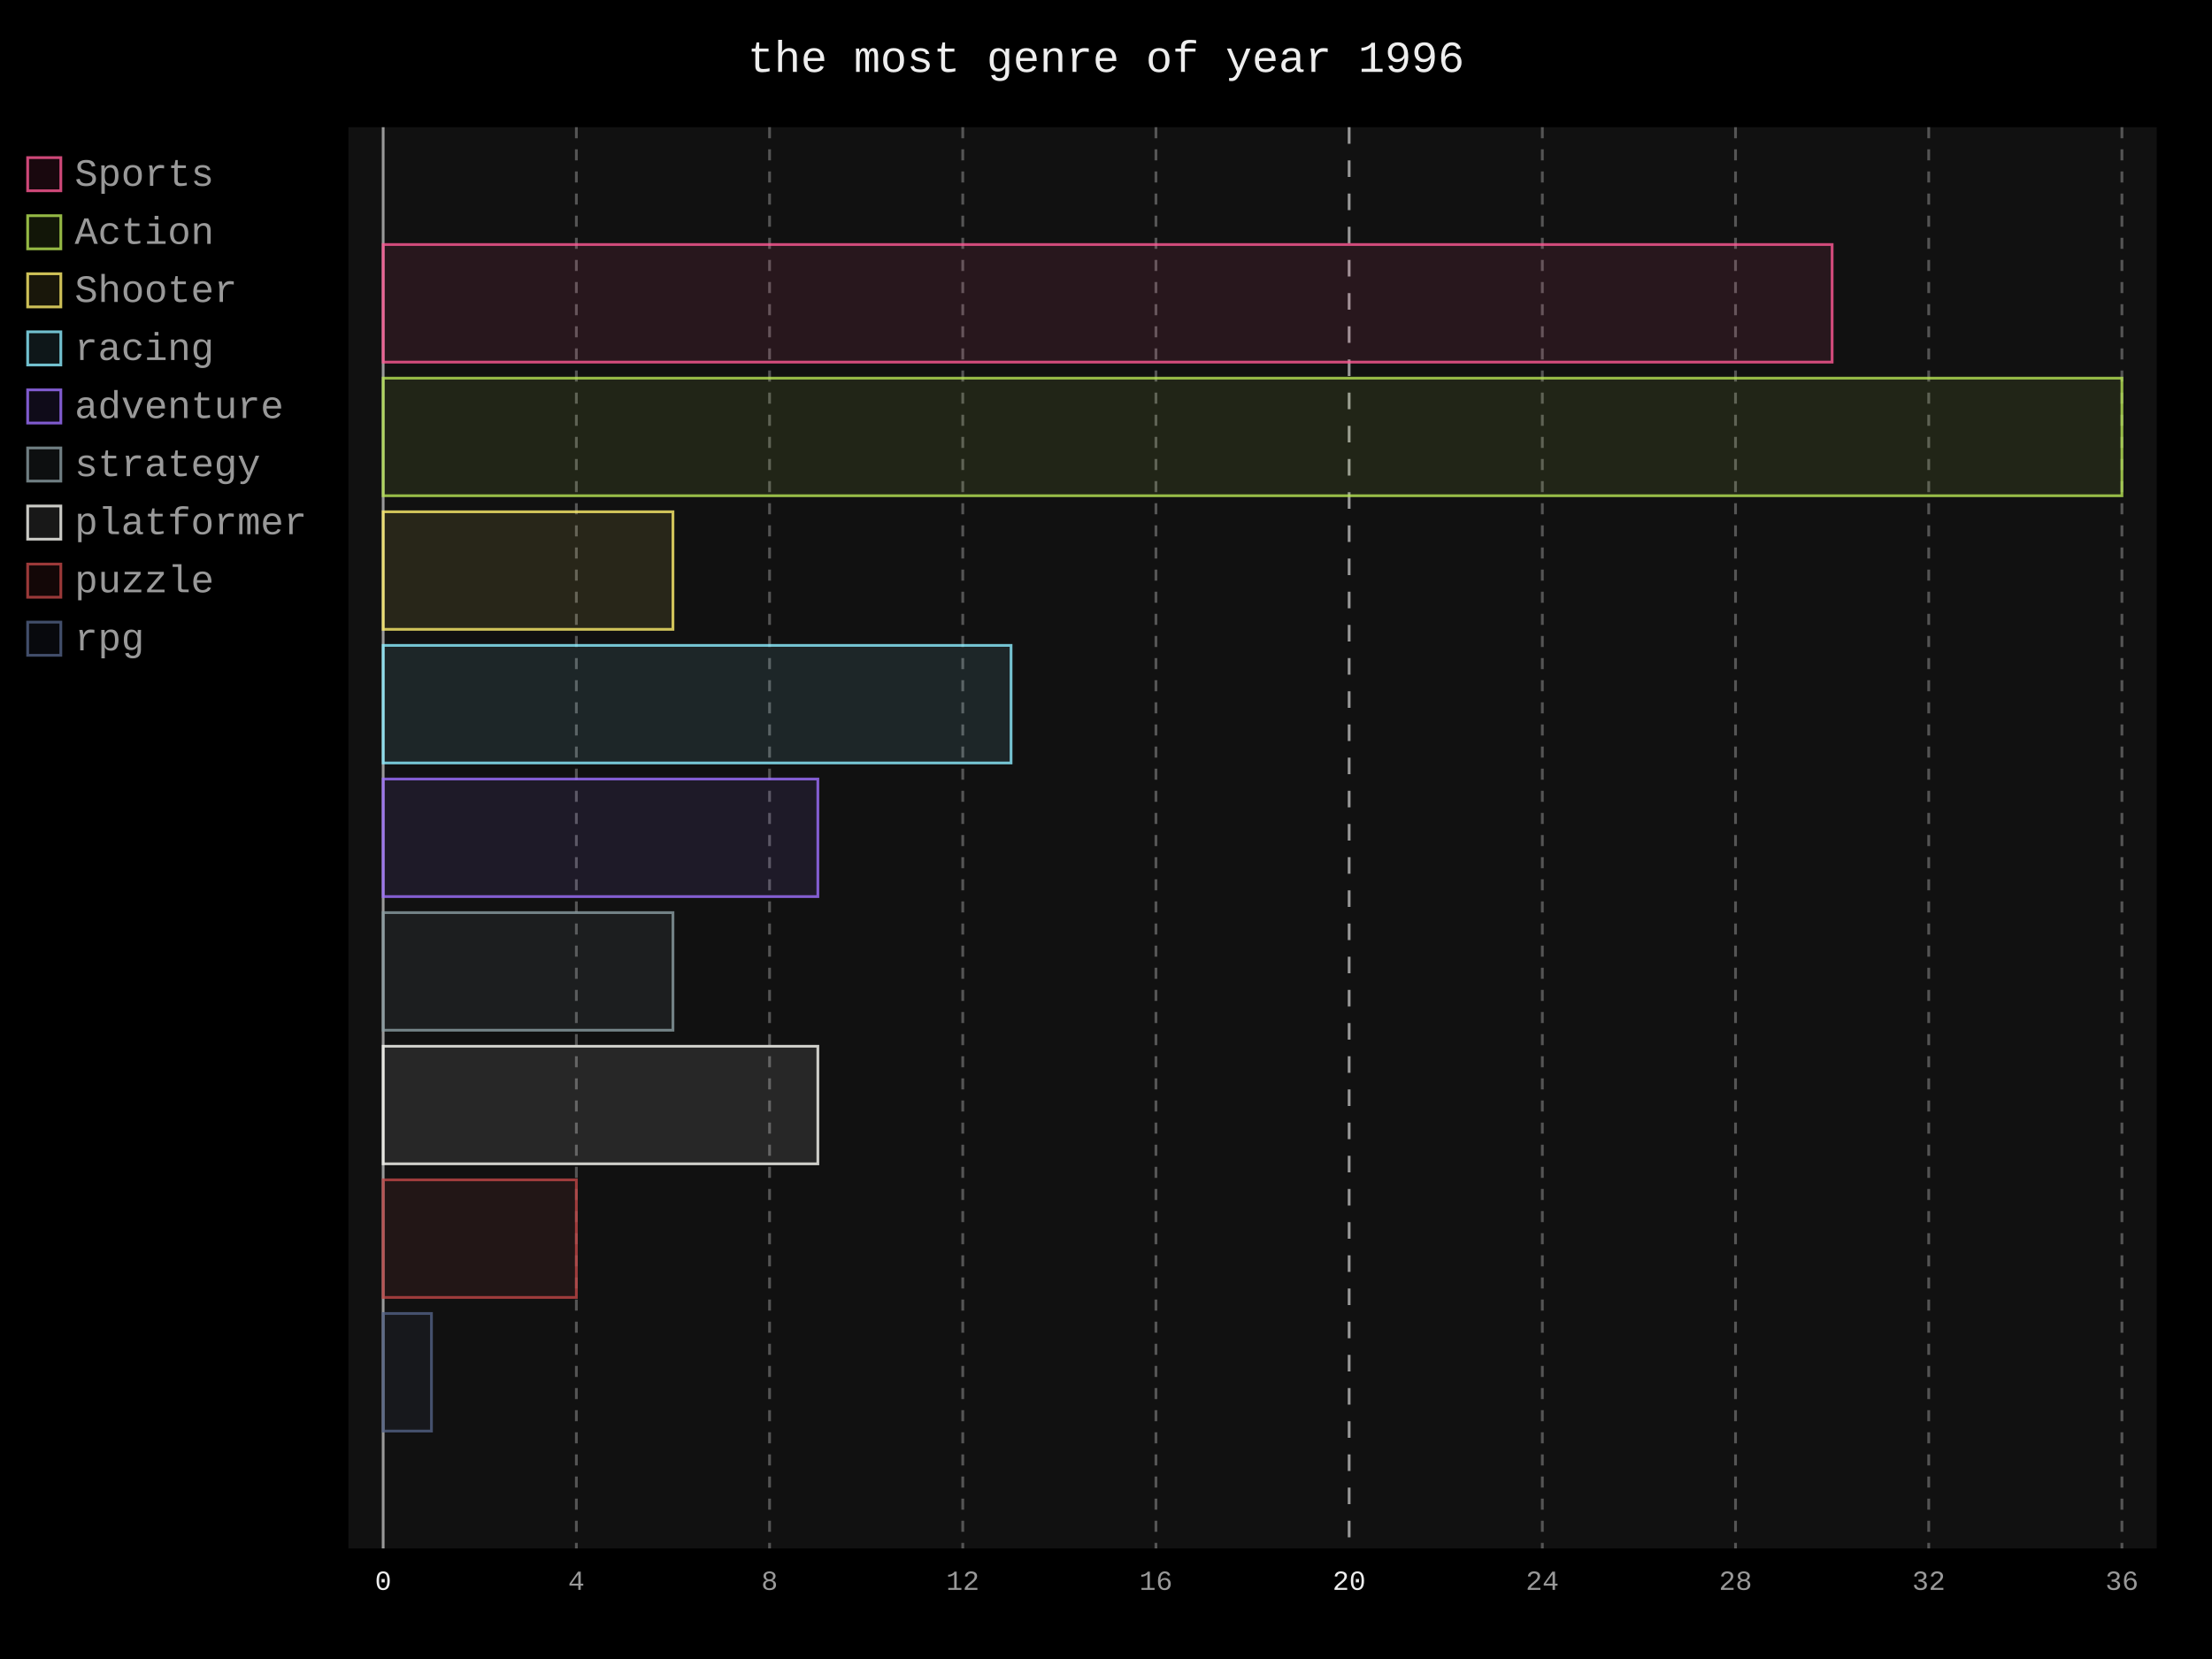
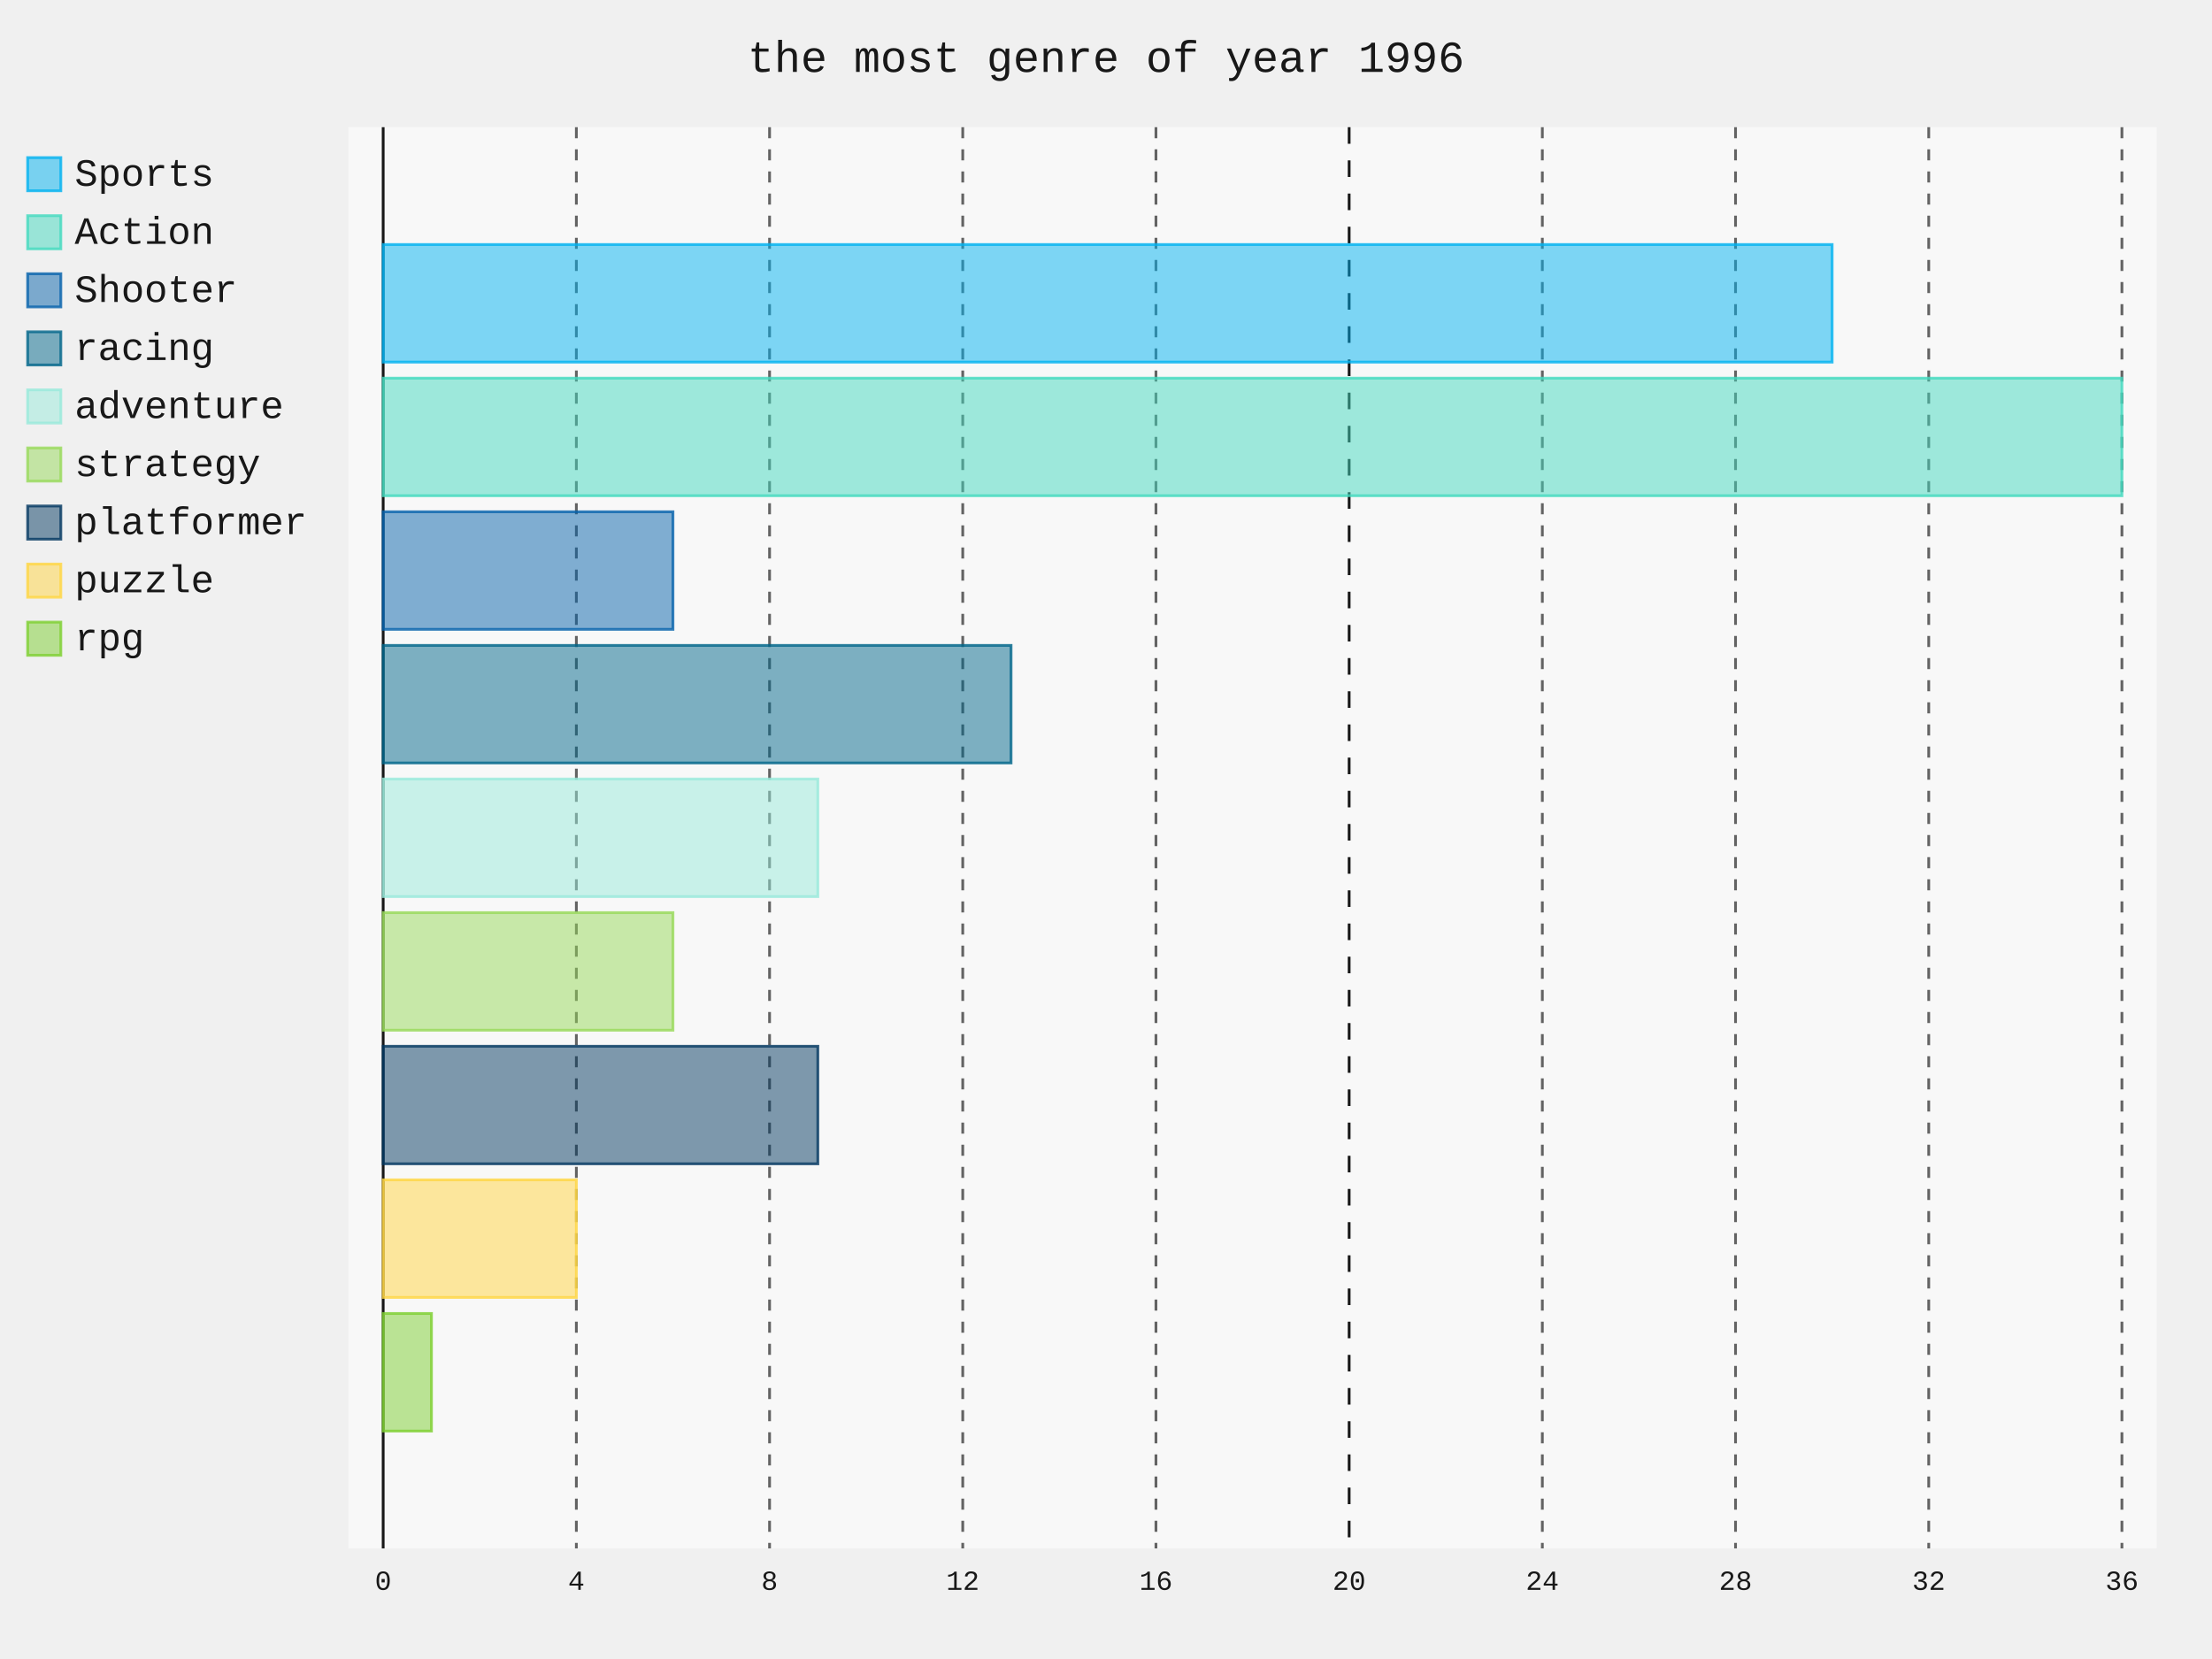
- <svg xmlns="http://www.w3.org/2000/svg" class="pygal-chart" id="chart-fe1bd1e6-fc53-4ec6-b805-874533dd88a0" viewBox="0 0 800 600">
+ <svg xmlns="http://www.w3.org/2000/svg" class="pygal-chart" id="chart-2868137e-85a3-424b-b5e3-2b9c8e268d8f" viewBox="0 0 800 600">
  <defs>
-     <style type="text/css">#chart-fe1bd1e6-fc53-4ec6-b805-874533dd88a0{-webkit-user-select:none;-webkit-font-smoothing:antialiased;font-family:Consolas,"Liberation Mono",Menlo,Courier,monospace}#chart-fe1bd1e6-fc53-4ec6-b805-874533dd88a0 .title{font-family:Consolas,"Liberation Mono",Menlo,Courier,monospace;font-size:16px}#chart-fe1bd1e6-fc53-4ec6-b805-874533dd88a0 .legends .legend text{font-family:Consolas,"Liberation Mono",Menlo,Courier,monospace;font-size:14px}#chart-fe1bd1e6-fc53-4ec6-b805-874533dd88a0 .axis text{font-family:Consolas,"Liberation Mono",Menlo,Courier,monospace;font-size:10px}#chart-fe1bd1e6-fc53-4ec6-b805-874533dd88a0 .axis text.major{font-family:Consolas,"Liberation Mono",Menlo,Courier,monospace;font-size:10px}#chart-fe1bd1e6-fc53-4ec6-b805-874533dd88a0 .text-overlay text.value{font-family:Consolas,"Liberation Mono",Menlo,Courier,monospace;font-size:16px}#chart-fe1bd1e6-fc53-4ec6-b805-874533dd88a0 .text-overlay text.label{font-family:Consolas,"Liberation Mono",Menlo,Courier,monospace;font-size:10px}#chart-fe1bd1e6-fc53-4ec6-b805-874533dd88a0 .tooltip{font-family:Consolas,"Liberation Mono",Menlo,Courier,monospace;font-size:14px}#chart-fe1bd1e6-fc53-4ec6-b805-874533dd88a0 text.no_data{font-family:Consolas,"Liberation Mono",Menlo,Courier,monospace;font-size:64px}
- #chart-fe1bd1e6-fc53-4ec6-b805-874533dd88a0{background-color:black}#chart-fe1bd1e6-fc53-4ec6-b805-874533dd88a0 path,#chart-fe1bd1e6-fc53-4ec6-b805-874533dd88a0 line,#chart-fe1bd1e6-fc53-4ec6-b805-874533dd88a0 rect,#chart-fe1bd1e6-fc53-4ec6-b805-874533dd88a0 circle{-webkit-transition:1s ease-out;-moz-transition:1s ease-out;transition:1s ease-out}#chart-fe1bd1e6-fc53-4ec6-b805-874533dd88a0 .graph &gt; .background{fill:black}#chart-fe1bd1e6-fc53-4ec6-b805-874533dd88a0 .plot &gt; .background{fill:#111}#chart-fe1bd1e6-fc53-4ec6-b805-874533dd88a0 .graph{fill:#999}#chart-fe1bd1e6-fc53-4ec6-b805-874533dd88a0 text.no_data{fill:#eee}#chart-fe1bd1e6-fc53-4ec6-b805-874533dd88a0 .title{fill:#eee}#chart-fe1bd1e6-fc53-4ec6-b805-874533dd88a0 .legends .legend text{fill:#999}#chart-fe1bd1e6-fc53-4ec6-b805-874533dd88a0 .legends .legend:hover text{fill:#eee}#chart-fe1bd1e6-fc53-4ec6-b805-874533dd88a0 .axis .line{stroke:#eee}#chart-fe1bd1e6-fc53-4ec6-b805-874533dd88a0 .axis .guide.line{stroke:#555}#chart-fe1bd1e6-fc53-4ec6-b805-874533dd88a0 .axis .major.line{stroke:#999}#chart-fe1bd1e6-fc53-4ec6-b805-874533dd88a0 .axis text.major{fill:#eee}#chart-fe1bd1e6-fc53-4ec6-b805-874533dd88a0 .axis.y .guides:hover .guide.line,#chart-fe1bd1e6-fc53-4ec6-b805-874533dd88a0 .line-graph .axis.x .guides:hover .guide.line,#chart-fe1bd1e6-fc53-4ec6-b805-874533dd88a0 .stackedline-graph .axis.x .guides:hover .guide.line,#chart-fe1bd1e6-fc53-4ec6-b805-874533dd88a0 .xy-graph .axis.x .guides:hover .guide.line{stroke:#eee}#chart-fe1bd1e6-fc53-4ec6-b805-874533dd88a0 .axis .guides:hover text{fill:#eee}#chart-fe1bd1e6-fc53-4ec6-b805-874533dd88a0 .reactive{fill-opacity:.1;stroke-opacity:.8}#chart-fe1bd1e6-fc53-4ec6-b805-874533dd88a0 .ci{stroke:#999}#chart-fe1bd1e6-fc53-4ec6-b805-874533dd88a0 .reactive.active,#chart-fe1bd1e6-fc53-4ec6-b805-874533dd88a0 .active .reactive{fill-opacity:.75;stroke-opacity:.9;stroke-width:4}#chart-fe1bd1e6-fc53-4ec6-b805-874533dd88a0 .ci .reactive.active{stroke-width:1.5}#chart-fe1bd1e6-fc53-4ec6-b805-874533dd88a0 .series text{fill:#eee}#chart-fe1bd1e6-fc53-4ec6-b805-874533dd88a0 .tooltip rect{fill:#111;stroke:#eee;-webkit-transition:opacity 1s ease-out;-moz-transition:opacity 1s ease-out;transition:opacity 1s ease-out}#chart-fe1bd1e6-fc53-4ec6-b805-874533dd88a0 .tooltip .label{fill:#999}#chart-fe1bd1e6-fc53-4ec6-b805-874533dd88a0 .tooltip .label{fill:#999}#chart-fe1bd1e6-fc53-4ec6-b805-874533dd88a0 .tooltip .legend{font-size:.8em;fill:#555}#chart-fe1bd1e6-fc53-4ec6-b805-874533dd88a0 .tooltip .x_label{font-size:.6em;fill:#eee}#chart-fe1bd1e6-fc53-4ec6-b805-874533dd88a0 .tooltip .xlink{font-size:.5em;text-decoration:underline}#chart-fe1bd1e6-fc53-4ec6-b805-874533dd88a0 .tooltip .value{font-size:1.5em}#chart-fe1bd1e6-fc53-4ec6-b805-874533dd88a0 .bound{font-size:.5em}#chart-fe1bd1e6-fc53-4ec6-b805-874533dd88a0 .max-value{font-size:.75em;fill:#555}#chart-fe1bd1e6-fc53-4ec6-b805-874533dd88a0 .map-element{fill:#111;stroke:#555 !important}#chart-fe1bd1e6-fc53-4ec6-b805-874533dd88a0 .map-element .reactive{fill-opacity:inherit;stroke-opacity:inherit}#chart-fe1bd1e6-fc53-4ec6-b805-874533dd88a0 .color-0,#chart-fe1bd1e6-fc53-4ec6-b805-874533dd88a0 .color-0 a:visited{stroke:#ff5995;fill:#ff5995}#chart-fe1bd1e6-fc53-4ec6-b805-874533dd88a0 .color-1,#chart-fe1bd1e6-fc53-4ec6-b805-874533dd88a0 .color-1 a:visited{stroke:#b6e354;fill:#b6e354}#chart-fe1bd1e6-fc53-4ec6-b805-874533dd88a0 .color-2,#chart-fe1bd1e6-fc53-4ec6-b805-874533dd88a0 .color-2 a:visited{stroke:#feed6c;fill:#feed6c}#chart-fe1bd1e6-fc53-4ec6-b805-874533dd88a0 .color-3,#chart-fe1bd1e6-fc53-4ec6-b805-874533dd88a0 .color-3 a:visited{stroke:#8cedff;fill:#8cedff}#chart-fe1bd1e6-fc53-4ec6-b805-874533dd88a0 .color-4,#chart-fe1bd1e6-fc53-4ec6-b805-874533dd88a0 .color-4 a:visited{stroke:#9e6ffe;fill:#9e6ffe}#chart-fe1bd1e6-fc53-4ec6-b805-874533dd88a0 .color-5,#chart-fe1bd1e6-fc53-4ec6-b805-874533dd88a0 .color-5 a:visited{stroke:#899ca1;fill:#899ca1}#chart-fe1bd1e6-fc53-4ec6-b805-874533dd88a0 .color-6,#chart-fe1bd1e6-fc53-4ec6-b805-874533dd88a0 .color-6 a:visited{stroke:#f8f8f2;fill:#f8f8f2}#chart-fe1bd1e6-fc53-4ec6-b805-874533dd88a0 .color-7,#chart-fe1bd1e6-fc53-4ec6-b805-874533dd88a0 .color-7 a:visited{stroke:#bf4646;fill:#bf4646}#chart-fe1bd1e6-fc53-4ec6-b805-874533dd88a0 .color-8,#chart-fe1bd1e6-fc53-4ec6-b805-874533dd88a0 .color-8 a:visited{stroke:#516083;fill:#516083}#chart-fe1bd1e6-fc53-4ec6-b805-874533dd88a0 .text-overlay .color-0 text{fill:black}#chart-fe1bd1e6-fc53-4ec6-b805-874533dd88a0 .text-overlay .color-1 text{fill:black}#chart-fe1bd1e6-fc53-4ec6-b805-874533dd88a0 .text-overlay .color-2 text{fill:black}#chart-fe1bd1e6-fc53-4ec6-b805-874533dd88a0 .text-overlay .color-3 text{fill:black}#chart-fe1bd1e6-fc53-4ec6-b805-874533dd88a0 .text-overlay .color-4 text{fill:black}#chart-fe1bd1e6-fc53-4ec6-b805-874533dd88a0 .text-overlay .color-5 text{fill:black}#chart-fe1bd1e6-fc53-4ec6-b805-874533dd88a0 .text-overlay .color-6 text{fill:black}#chart-fe1bd1e6-fc53-4ec6-b805-874533dd88a0 .text-overlay .color-7 text{fill:black}#chart-fe1bd1e6-fc53-4ec6-b805-874533dd88a0 .text-overlay .color-8 text{fill:black}
- #chart-fe1bd1e6-fc53-4ec6-b805-874533dd88a0 text.no_data{text-anchor:middle}#chart-fe1bd1e6-fc53-4ec6-b805-874533dd88a0 .guide.line{fill:none}#chart-fe1bd1e6-fc53-4ec6-b805-874533dd88a0 .centered{text-anchor:middle}#chart-fe1bd1e6-fc53-4ec6-b805-874533dd88a0 .title{text-anchor:middle}#chart-fe1bd1e6-fc53-4ec6-b805-874533dd88a0 .legends .legend text{fill-opacity:1}#chart-fe1bd1e6-fc53-4ec6-b805-874533dd88a0 .axis.x text{text-anchor:middle}#chart-fe1bd1e6-fc53-4ec6-b805-874533dd88a0 .axis.x:not(.web) text[transform]{text-anchor:start}#chart-fe1bd1e6-fc53-4ec6-b805-874533dd88a0 .axis.x:not(.web) text[transform].backwards{text-anchor:end}#chart-fe1bd1e6-fc53-4ec6-b805-874533dd88a0 .axis.y text{text-anchor:end}#chart-fe1bd1e6-fc53-4ec6-b805-874533dd88a0 .axis.y text[transform].backwards{text-anchor:start}#chart-fe1bd1e6-fc53-4ec6-b805-874533dd88a0 .axis.y2 text{text-anchor:start}#chart-fe1bd1e6-fc53-4ec6-b805-874533dd88a0 .axis.y2 text[transform].backwards{text-anchor:end}#chart-fe1bd1e6-fc53-4ec6-b805-874533dd88a0 .axis .guide.line{stroke-dasharray:4,4}#chart-fe1bd1e6-fc53-4ec6-b805-874533dd88a0 .axis .major.guide.line{stroke-dasharray:6,6}#chart-fe1bd1e6-fc53-4ec6-b805-874533dd88a0 .horizontal .axis.y .guide.line,#chart-fe1bd1e6-fc53-4ec6-b805-874533dd88a0 .horizontal .axis.y2 .guide.line,#chart-fe1bd1e6-fc53-4ec6-b805-874533dd88a0 .vertical .axis.x .guide.line{opacity:0}#chart-fe1bd1e6-fc53-4ec6-b805-874533dd88a0 .horizontal .axis.always_show .guide.line,#chart-fe1bd1e6-fc53-4ec6-b805-874533dd88a0 .vertical .axis.always_show .guide.line{opacity:1 !important}#chart-fe1bd1e6-fc53-4ec6-b805-874533dd88a0 .axis.y .guides:hover .guide.line,#chart-fe1bd1e6-fc53-4ec6-b805-874533dd88a0 .axis.y2 .guides:hover .guide.line,#chart-fe1bd1e6-fc53-4ec6-b805-874533dd88a0 .axis.x .guides:hover .guide.line{opacity:1}#chart-fe1bd1e6-fc53-4ec6-b805-874533dd88a0 .axis .guides:hover text{opacity:1}#chart-fe1bd1e6-fc53-4ec6-b805-874533dd88a0 .nofill{fill:none}#chart-fe1bd1e6-fc53-4ec6-b805-874533dd88a0 .subtle-fill{fill-opacity:.2}#chart-fe1bd1e6-fc53-4ec6-b805-874533dd88a0 .dot{stroke-width:1px;fill-opacity:1}#chart-fe1bd1e6-fc53-4ec6-b805-874533dd88a0 .dot.active{stroke-width:5px}#chart-fe1bd1e6-fc53-4ec6-b805-874533dd88a0 .dot.negative{fill:transparent}#chart-fe1bd1e6-fc53-4ec6-b805-874533dd88a0 text,#chart-fe1bd1e6-fc53-4ec6-b805-874533dd88a0 tspan{stroke:none !important}#chart-fe1bd1e6-fc53-4ec6-b805-874533dd88a0 .series text.active{opacity:1}#chart-fe1bd1e6-fc53-4ec6-b805-874533dd88a0 .tooltip rect{fill-opacity:.95;stroke-width:.5}#chart-fe1bd1e6-fc53-4ec6-b805-874533dd88a0 .tooltip text{fill-opacity:1}#chart-fe1bd1e6-fc53-4ec6-b805-874533dd88a0 .showable{visibility:hidden}#chart-fe1bd1e6-fc53-4ec6-b805-874533dd88a0 .showable.shown{visibility:visible}#chart-fe1bd1e6-fc53-4ec6-b805-874533dd88a0 .gauge-background{fill:rgba(229,229,229,1);stroke:none}#chart-fe1bd1e6-fc53-4ec6-b805-874533dd88a0 .bg-lines{stroke:black;stroke-width:2px}</style>
+     <style type="text/css">#chart-2868137e-85a3-424b-b5e3-2b9c8e268d8f{-webkit-user-select:none;-webkit-font-smoothing:antialiased;font-family:Consolas,"Liberation Mono",Menlo,Courier,monospace}#chart-2868137e-85a3-424b-b5e3-2b9c8e268d8f .title{font-family:Consolas,"Liberation Mono",Menlo,Courier,monospace;font-size:16px}#chart-2868137e-85a3-424b-b5e3-2b9c8e268d8f .legends .legend text{font-family:Consolas,"Liberation Mono",Menlo,Courier,monospace;font-size:14px}#chart-2868137e-85a3-424b-b5e3-2b9c8e268d8f .axis text{font-family:Consolas,"Liberation Mono",Menlo,Courier,monospace;font-size:10px}#chart-2868137e-85a3-424b-b5e3-2b9c8e268d8f .axis text.major{font-family:Consolas,"Liberation Mono",Menlo,Courier,monospace;font-size:10px}#chart-2868137e-85a3-424b-b5e3-2b9c8e268d8f .text-overlay text.value{font-family:Consolas,"Liberation Mono",Menlo,Courier,monospace;font-size:16px}#chart-2868137e-85a3-424b-b5e3-2b9c8e268d8f .text-overlay text.label{font-family:Consolas,"Liberation Mono",Menlo,Courier,monospace;font-size:10px}#chart-2868137e-85a3-424b-b5e3-2b9c8e268d8f .tooltip{font-family:Consolas,"Liberation Mono",Menlo,Courier,monospace;font-size:14px}#chart-2868137e-85a3-424b-b5e3-2b9c8e268d8f text.no_data{font-family:Consolas,"Liberation Mono",Menlo,Courier,monospace;font-size:64px}
+ #chart-2868137e-85a3-424b-b5e3-2b9c8e268d8f{background-color:#f0f0f0}#chart-2868137e-85a3-424b-b5e3-2b9c8e268d8f path,#chart-2868137e-85a3-424b-b5e3-2b9c8e268d8f line,#chart-2868137e-85a3-424b-b5e3-2b9c8e268d8f rect,#chart-2868137e-85a3-424b-b5e3-2b9c8e268d8f circle{-webkit-transition:250ms ease-in;-moz-transition:250ms ease-in;transition:250ms ease-in}#chart-2868137e-85a3-424b-b5e3-2b9c8e268d8f .graph &gt; .background{fill:#f0f0f0}#chart-2868137e-85a3-424b-b5e3-2b9c8e268d8f .plot &gt; .background{fill:#f8f8f8}#chart-2868137e-85a3-424b-b5e3-2b9c8e268d8f .graph{fill:rgba(0,0,0,0.9)}#chart-2868137e-85a3-424b-b5e3-2b9c8e268d8f text.no_data{fill:rgba(0,0,0,0.9)}#chart-2868137e-85a3-424b-b5e3-2b9c8e268d8f .title{fill:rgba(0,0,0,0.9)}#chart-2868137e-85a3-424b-b5e3-2b9c8e268d8f .legends .legend text{fill:rgba(0,0,0,0.9)}#chart-2868137e-85a3-424b-b5e3-2b9c8e268d8f .legends .legend:hover text{fill:rgba(0,0,0,0.9)}#chart-2868137e-85a3-424b-b5e3-2b9c8e268d8f .axis .line{stroke:rgba(0,0,0,0.9)}#chart-2868137e-85a3-424b-b5e3-2b9c8e268d8f .axis .guide.line{stroke:rgba(0,0,0,0.6)}#chart-2868137e-85a3-424b-b5e3-2b9c8e268d8f .axis .major.line{stroke:rgba(0,0,0,0.9)}#chart-2868137e-85a3-424b-b5e3-2b9c8e268d8f .axis text.major{fill:rgba(0,0,0,0.9)}#chart-2868137e-85a3-424b-b5e3-2b9c8e268d8f .axis.y .guides:hover .guide.line,#chart-2868137e-85a3-424b-b5e3-2b9c8e268d8f .line-graph .axis.x .guides:hover .guide.line,#chart-2868137e-85a3-424b-b5e3-2b9c8e268d8f .stackedline-graph .axis.x .guides:hover .guide.line,#chart-2868137e-85a3-424b-b5e3-2b9c8e268d8f .xy-graph .axis.x .guides:hover .guide.line{stroke:rgba(0,0,0,0.9)}#chart-2868137e-85a3-424b-b5e3-2b9c8e268d8f .axis .guides:hover text{fill:rgba(0,0,0,0.9)}#chart-2868137e-85a3-424b-b5e3-2b9c8e268d8f .reactive{fill-opacity:.5;stroke-opacity:.8}#chart-2868137e-85a3-424b-b5e3-2b9c8e268d8f .ci{stroke:rgba(0,0,0,0.9)}#chart-2868137e-85a3-424b-b5e3-2b9c8e268d8f .reactive.active,#chart-2868137e-85a3-424b-b5e3-2b9c8e268d8f .active .reactive{fill-opacity:.9;stroke-opacity:.9;stroke-width:4}#chart-2868137e-85a3-424b-b5e3-2b9c8e268d8f .ci .reactive.active{stroke-width:1.5}#chart-2868137e-85a3-424b-b5e3-2b9c8e268d8f .series text{fill:rgba(0,0,0,0.9)}#chart-2868137e-85a3-424b-b5e3-2b9c8e268d8f .tooltip rect{fill:#f8f8f8;stroke:rgba(0,0,0,0.9);-webkit-transition:opacity 250ms ease-in;-moz-transition:opacity 250ms ease-in;transition:opacity 250ms ease-in}#chart-2868137e-85a3-424b-b5e3-2b9c8e268d8f .tooltip .label{fill:rgba(0,0,0,0.9)}#chart-2868137e-85a3-424b-b5e3-2b9c8e268d8f .tooltip .label{fill:rgba(0,0,0,0.9)}#chart-2868137e-85a3-424b-b5e3-2b9c8e268d8f .tooltip .legend{font-size:.8em;fill:rgba(0,0,0,0.6)}#chart-2868137e-85a3-424b-b5e3-2b9c8e268d8f .tooltip .x_label{font-size:.6em;fill:rgba(0,0,0,0.9)}#chart-2868137e-85a3-424b-b5e3-2b9c8e268d8f .tooltip .xlink{font-size:.5em;text-decoration:underline}#chart-2868137e-85a3-424b-b5e3-2b9c8e268d8f .tooltip .value{font-size:1.5em}#chart-2868137e-85a3-424b-b5e3-2b9c8e268d8f .bound{font-size:.5em}#chart-2868137e-85a3-424b-b5e3-2b9c8e268d8f .max-value{font-size:.75em;fill:rgba(0,0,0,0.6)}#chart-2868137e-85a3-424b-b5e3-2b9c8e268d8f .map-element{fill:#f8f8f8;stroke:rgba(0,0,0,0.6) !important}#chart-2868137e-85a3-424b-b5e3-2b9c8e268d8f .map-element .reactive{fill-opacity:inherit;stroke-opacity:inherit}#chart-2868137e-85a3-424b-b5e3-2b9c8e268d8f .color-0,#chart-2868137e-85a3-424b-b5e3-2b9c8e268d8f .color-0 a:visited{stroke:#00b2f0;fill:#00b2f0}#chart-2868137e-85a3-424b-b5e3-2b9c8e268d8f .color-1,#chart-2868137e-85a3-424b-b5e3-2b9c8e268d8f .color-1 a:visited{stroke:#43d9be;fill:#43d9be}#chart-2868137e-85a3-424b-b5e3-2b9c8e268d8f .color-2,#chart-2868137e-85a3-424b-b5e3-2b9c8e268d8f .color-2 a:visited{stroke:#0662ab;fill:#0662ab}#chart-2868137e-85a3-424b-b5e3-2b9c8e268d8f .color-3,#chart-2868137e-85a3-424b-b5e3-2b9c8e268d8f .color-3 a:visited{stroke:#00668a;fill:#00668a}#chart-2868137e-85a3-424b-b5e3-2b9c8e268d8f .color-4,#chart-2868137e-85a3-424b-b5e3-2b9c8e268d8f .color-4 a:visited{stroke:#98eadb;fill:#98eadb}#chart-2868137e-85a3-424b-b5e3-2b9c8e268d8f .color-5,#chart-2868137e-85a3-424b-b5e3-2b9c8e268d8f .color-5 a:visited{stroke:#97d959;fill:#97d959}#chart-2868137e-85a3-424b-b5e3-2b9c8e268d8f .color-6,#chart-2868137e-85a3-424b-b5e3-2b9c8e268d8f .color-6 a:visited{stroke:#033861;fill:#033861}#chart-2868137e-85a3-424b-b5e3-2b9c8e268d8f .color-7,#chart-2868137e-85a3-424b-b5e3-2b9c8e268d8f .color-7 a:visited{stroke:#ffd541;fill:#ffd541}#chart-2868137e-85a3-424b-b5e3-2b9c8e268d8f .color-8,#chart-2868137e-85a3-424b-b5e3-2b9c8e268d8f .color-8 a:visited{stroke:#7dcf30;fill:#7dcf30}#chart-2868137e-85a3-424b-b5e3-2b9c8e268d8f .text-overlay .color-0 text{fill:black}#chart-2868137e-85a3-424b-b5e3-2b9c8e268d8f .text-overlay .color-1 text{fill:black}#chart-2868137e-85a3-424b-b5e3-2b9c8e268d8f .text-overlay .color-2 text{fill:black}#chart-2868137e-85a3-424b-b5e3-2b9c8e268d8f .text-overlay .color-3 text{fill:black}#chart-2868137e-85a3-424b-b5e3-2b9c8e268d8f .text-overlay .color-4 text{fill:black}#chart-2868137e-85a3-424b-b5e3-2b9c8e268d8f .text-overlay .color-5 text{fill:black}#chart-2868137e-85a3-424b-b5e3-2b9c8e268d8f .text-overlay .color-6 text{fill:black}#chart-2868137e-85a3-424b-b5e3-2b9c8e268d8f .text-overlay .color-7 text{fill:black}#chart-2868137e-85a3-424b-b5e3-2b9c8e268d8f .text-overlay .color-8 text{fill:black}
+ #chart-2868137e-85a3-424b-b5e3-2b9c8e268d8f text.no_data{text-anchor:middle}#chart-2868137e-85a3-424b-b5e3-2b9c8e268d8f .guide.line{fill:none}#chart-2868137e-85a3-424b-b5e3-2b9c8e268d8f .centered{text-anchor:middle}#chart-2868137e-85a3-424b-b5e3-2b9c8e268d8f .title{text-anchor:middle}#chart-2868137e-85a3-424b-b5e3-2b9c8e268d8f .legends .legend text{fill-opacity:1}#chart-2868137e-85a3-424b-b5e3-2b9c8e268d8f .axis.x text{text-anchor:middle}#chart-2868137e-85a3-424b-b5e3-2b9c8e268d8f .axis.x:not(.web) text[transform]{text-anchor:start}#chart-2868137e-85a3-424b-b5e3-2b9c8e268d8f .axis.x:not(.web) text[transform].backwards{text-anchor:end}#chart-2868137e-85a3-424b-b5e3-2b9c8e268d8f .axis.y text{text-anchor:end}#chart-2868137e-85a3-424b-b5e3-2b9c8e268d8f .axis.y text[transform].backwards{text-anchor:start}#chart-2868137e-85a3-424b-b5e3-2b9c8e268d8f .axis.y2 text{text-anchor:start}#chart-2868137e-85a3-424b-b5e3-2b9c8e268d8f .axis.y2 text[transform].backwards{text-anchor:end}#chart-2868137e-85a3-424b-b5e3-2b9c8e268d8f .axis .guide.line{stroke-dasharray:4,4}#chart-2868137e-85a3-424b-b5e3-2b9c8e268d8f .axis .major.guide.line{stroke-dasharray:6,6}#chart-2868137e-85a3-424b-b5e3-2b9c8e268d8f .horizontal .axis.y .guide.line,#chart-2868137e-85a3-424b-b5e3-2b9c8e268d8f .horizontal .axis.y2 .guide.line,#chart-2868137e-85a3-424b-b5e3-2b9c8e268d8f .vertical .axis.x .guide.line{opacity:0}#chart-2868137e-85a3-424b-b5e3-2b9c8e268d8f .horizontal .axis.always_show .guide.line,#chart-2868137e-85a3-424b-b5e3-2b9c8e268d8f .vertical .axis.always_show .guide.line{opacity:1 !important}#chart-2868137e-85a3-424b-b5e3-2b9c8e268d8f .axis.y .guides:hover .guide.line,#chart-2868137e-85a3-424b-b5e3-2b9c8e268d8f .axis.y2 .guides:hover .guide.line,#chart-2868137e-85a3-424b-b5e3-2b9c8e268d8f .axis.x .guides:hover .guide.line{opacity:1}#chart-2868137e-85a3-424b-b5e3-2b9c8e268d8f .axis .guides:hover text{opacity:1}#chart-2868137e-85a3-424b-b5e3-2b9c8e268d8f .nofill{fill:none}#chart-2868137e-85a3-424b-b5e3-2b9c8e268d8f .subtle-fill{fill-opacity:.2}#chart-2868137e-85a3-424b-b5e3-2b9c8e268d8f .dot{stroke-width:1px;fill-opacity:1}#chart-2868137e-85a3-424b-b5e3-2b9c8e268d8f .dot.active{stroke-width:5px}#chart-2868137e-85a3-424b-b5e3-2b9c8e268d8f .dot.negative{fill:transparent}#chart-2868137e-85a3-424b-b5e3-2b9c8e268d8f text,#chart-2868137e-85a3-424b-b5e3-2b9c8e268d8f tspan{stroke:none !important}#chart-2868137e-85a3-424b-b5e3-2b9c8e268d8f .series text.active{opacity:1}#chart-2868137e-85a3-424b-b5e3-2b9c8e268d8f .tooltip rect{fill-opacity:.95;stroke-width:.5}#chart-2868137e-85a3-424b-b5e3-2b9c8e268d8f .tooltip text{fill-opacity:1}#chart-2868137e-85a3-424b-b5e3-2b9c8e268d8f .showable{visibility:hidden}#chart-2868137e-85a3-424b-b5e3-2b9c8e268d8f .showable.shown{visibility:visible}#chart-2868137e-85a3-424b-b5e3-2b9c8e268d8f .gauge-background{fill:rgba(229,229,229,1);stroke:none}#chart-2868137e-85a3-424b-b5e3-2b9c8e268d8f .bg-lines{stroke:#f0f0f0;stroke-width:2px}</style>
  </defs>
  <g class="graph horizontalbar-graph horizontal">
    <rect class="background" height="600" width="800" x="0" y="0" />
    <g class="plot" transform="translate(126, 46)">
      <rect class="background" height="514" width="654.0" x="0" y="0" />
      <g class="axis x always_show">
        <g class="guides">
          <path class="axis major line" d="M12.577 0 v514" />
          <text class="major" x="12.577" y="529.0">0</text>
        </g>
        <g class="guides">
          <path class="guide line" d="M82.449 0 v514" />
          <text class="" x="82.449" y="529.0">4</text>
        </g>
        <g class="guides">
          <path class="guide line" d="M152.321 0 v514" />
          <text class="" x="152.321" y="529.0">8</text>
        </g>
        <g class="guides">
          <path class="guide line" d="M222.192 0 v514" />
          <text class="" x="222.192" y="529.0">12</text>
        </g>
        <g class="guides">
          <path class="guide line" d="M292.064 0 v514" />
          <text class="" x="292.064" y="529.0">16</text>
        </g>
        <g class="guides">
          <path class="major guide line" d="M361.936 0 v514" />
          <text class="major" x="361.936" y="529.0">20</text>
        </g>
        <g class="guides">
          <path class="guide line" d="M431.808 0 v514" />
          <text class="" x="431.808" y="529.0">24</text>
        </g>
        <g class="guides">
          <path class="guide line" d="M501.679 0 v514" />
          <text class="" x="501.679" y="529.0">28</text>
        </g>
        <g class="guides">
          <path class="guide line" d="M571.551 0 v514" />
          <text class="" x="571.551" y="529.0">32</text>
        </g>
        <g class="guides">
          <path class="guide line" d="M641.423 0 v514" />
          <text class="" x="641.423" y="529.0">36</text>
        </g>
      </g>
      <g class="series serie-8 color-8">
        <g class="bars">
          <g class="bar">
            <rect class="rect reactive tooltip-trigger" height="42.526" rx="0" ry="0" width="17.468" x="12.577" y="429.036" />
          </g>
        </g>
      </g>
      <g class="series serie-7 color-7">
        <g class="bars">
          <g class="bar">
            <rect class="rect reactive tooltip-trigger" height="42.526" rx="0" ry="0" width="69.872" x="12.577" y="380.711" />
          </g>
        </g>
      </g>
      <g class="series serie-6 color-6">
        <g class="bars">
          <g class="bar">
            <rect class="rect reactive tooltip-trigger" height="42.526" rx="0" ry="0" width="157.212" x="12.577" y="332.387" />
          </g>
        </g>
      </g>
      <g class="series serie-5 color-5">
        <g class="bars">
          <g class="bar">
            <rect class="rect reactive tooltip-trigger" height="42.526" rx="0" ry="0" width="104.808" x="12.577" y="284.062" />
          </g>
        </g>
      </g>
      <g class="series serie-4 color-4">
        <g class="bars">
          <g class="bar">
            <rect class="rect reactive tooltip-trigger" height="42.526" rx="0" ry="0" width="157.212" x="12.577" y="235.737" />
          </g>
        </g>
      </g>
      <g class="series serie-3 color-3">
        <g class="bars">
          <g class="bar">
            <rect class="rect reactive tooltip-trigger" height="42.526" rx="0" ry="0" width="227.083" x="12.577" y="187.412" />
          </g>
        </g>
      </g>
      <g class="series serie-2 color-2">
        <g class="bars">
          <g class="bar">
            <rect class="rect reactive tooltip-trigger" height="42.526" rx="0" ry="0" width="104.808" x="12.577" y="139.088" />
          </g>
        </g>
      </g>
      <g class="series serie-1 color-1">
        <g class="bars">
          <g class="bar">
            <rect class="rect reactive tooltip-trigger" height="42.526" rx="0" ry="0" width="628.846" x="12.577" y="90.763" />
          </g>
        </g>
      </g>
      <g class="series serie-0 color-0">
        <g class="bars">
          <g class="bar">
            <rect class="rect reactive tooltip-trigger" height="42.526" rx="0" ry="0" width="524.038" x="12.577" y="42.438" />
          </g>
        </g>
      </g>
    </g>
    <g class="titles">
      <text class="title plot_title" x="400.0" y="26">the most genre of year 1996</text>
    </g>
    <g class="plot overlay" transform="translate(126, 46)">
      <g class="series serie-8 color-8" />
      <g class="series serie-7 color-7" />
      <g class="series serie-6 color-6" />
      <g class="series serie-5 color-5" />
      <g class="series serie-4 color-4" />
      <g class="series serie-3 color-3" />
      <g class="series serie-2 color-2" />
      <g class="series serie-1 color-1" />
      <g class="series serie-0 color-0" />
    </g>
    <g class="plot text-overlay" transform="translate(126, 46)">
      <g class="series serie-8 color-8" />
      <g class="series serie-7 color-7" />
      <g class="series serie-6 color-6" />
      <g class="series serie-5 color-5" />
      <g class="series serie-4 color-4" />
      <g class="series serie-3 color-3" />
      <g class="series serie-2 color-2" />
      <g class="series serie-1 color-1" />
      <g class="series serie-0 color-0" />
    </g>
    <g class="plot tooltip-overlay" transform="translate(126, 46)">
      <g class="tooltip" style="opacity: 0" transform="translate(0 0)">
        <rect class="tooltip-box" height="0" rx="0" ry="0" width="0" />
        <g class="text" />
      </g>
    </g>
    <g class="legends" transform="translate(10, 56)">
      <g class="legend reactive activate-serie" id="activate-serie-0">
        <rect class="color-0 reactive" height="12" width="12" x="0.0" y="1.0" />
        <text x="17.0" y="11.2">Sports</text>
      </g>
      <g class="legend reactive activate-serie" id="activate-serie-1">
        <rect class="color-1 reactive" height="12" width="12" x="0.0" y="22.0" />
        <text x="17.0" y="32.2">Action</text>
      </g>
      <g class="legend reactive activate-serie" id="activate-serie-2">
        <rect class="color-2 reactive" height="12" width="12" x="0.0" y="43.0" />
        <text x="17.0" y="53.2">Shooter</text>
      </g>
      <g class="legend reactive activate-serie" id="activate-serie-3">
        <rect class="color-3 reactive" height="12" width="12" x="0.0" y="64.0" />
        <text x="17.0" y="74.2">racing</text>
      </g>
      <g class="legend reactive activate-serie" id="activate-serie-4">
        <rect class="color-4 reactive" height="12" width="12" x="0.0" y="85.0" />
        <text x="17.0" y="95.2">adventure</text>
      </g>
      <g class="legend reactive activate-serie" id="activate-serie-5">
        <rect class="color-5 reactive" height="12" width="12" x="0.0" y="106.0" />
        <text x="17.0" y="116.2">strategy</text>
      </g>
      <g class="legend reactive activate-serie" id="activate-serie-6">
        <rect class="color-6 reactive" height="12" width="12" x="0.0" y="127.0" />
        <text x="17.0" y="137.2">platformer</text>
      </g>
      <g class="legend reactive activate-serie" id="activate-serie-7">
        <rect class="color-7 reactive" height="12" width="12" x="0.0" y="148.0" />
        <text x="17.0" y="158.2">puzzle</text>
      </g>
      <g class="legend reactive activate-serie" id="activate-serie-8">
        <rect class="color-8 reactive" height="12" width="12" x="0.0" y="169.0" />
        <text x="17.0" y="179.2">rpg</text>
      </g>
    </g>
    <g class="legends" transform="translate(790, 56)" />
  </g>
</svg>
